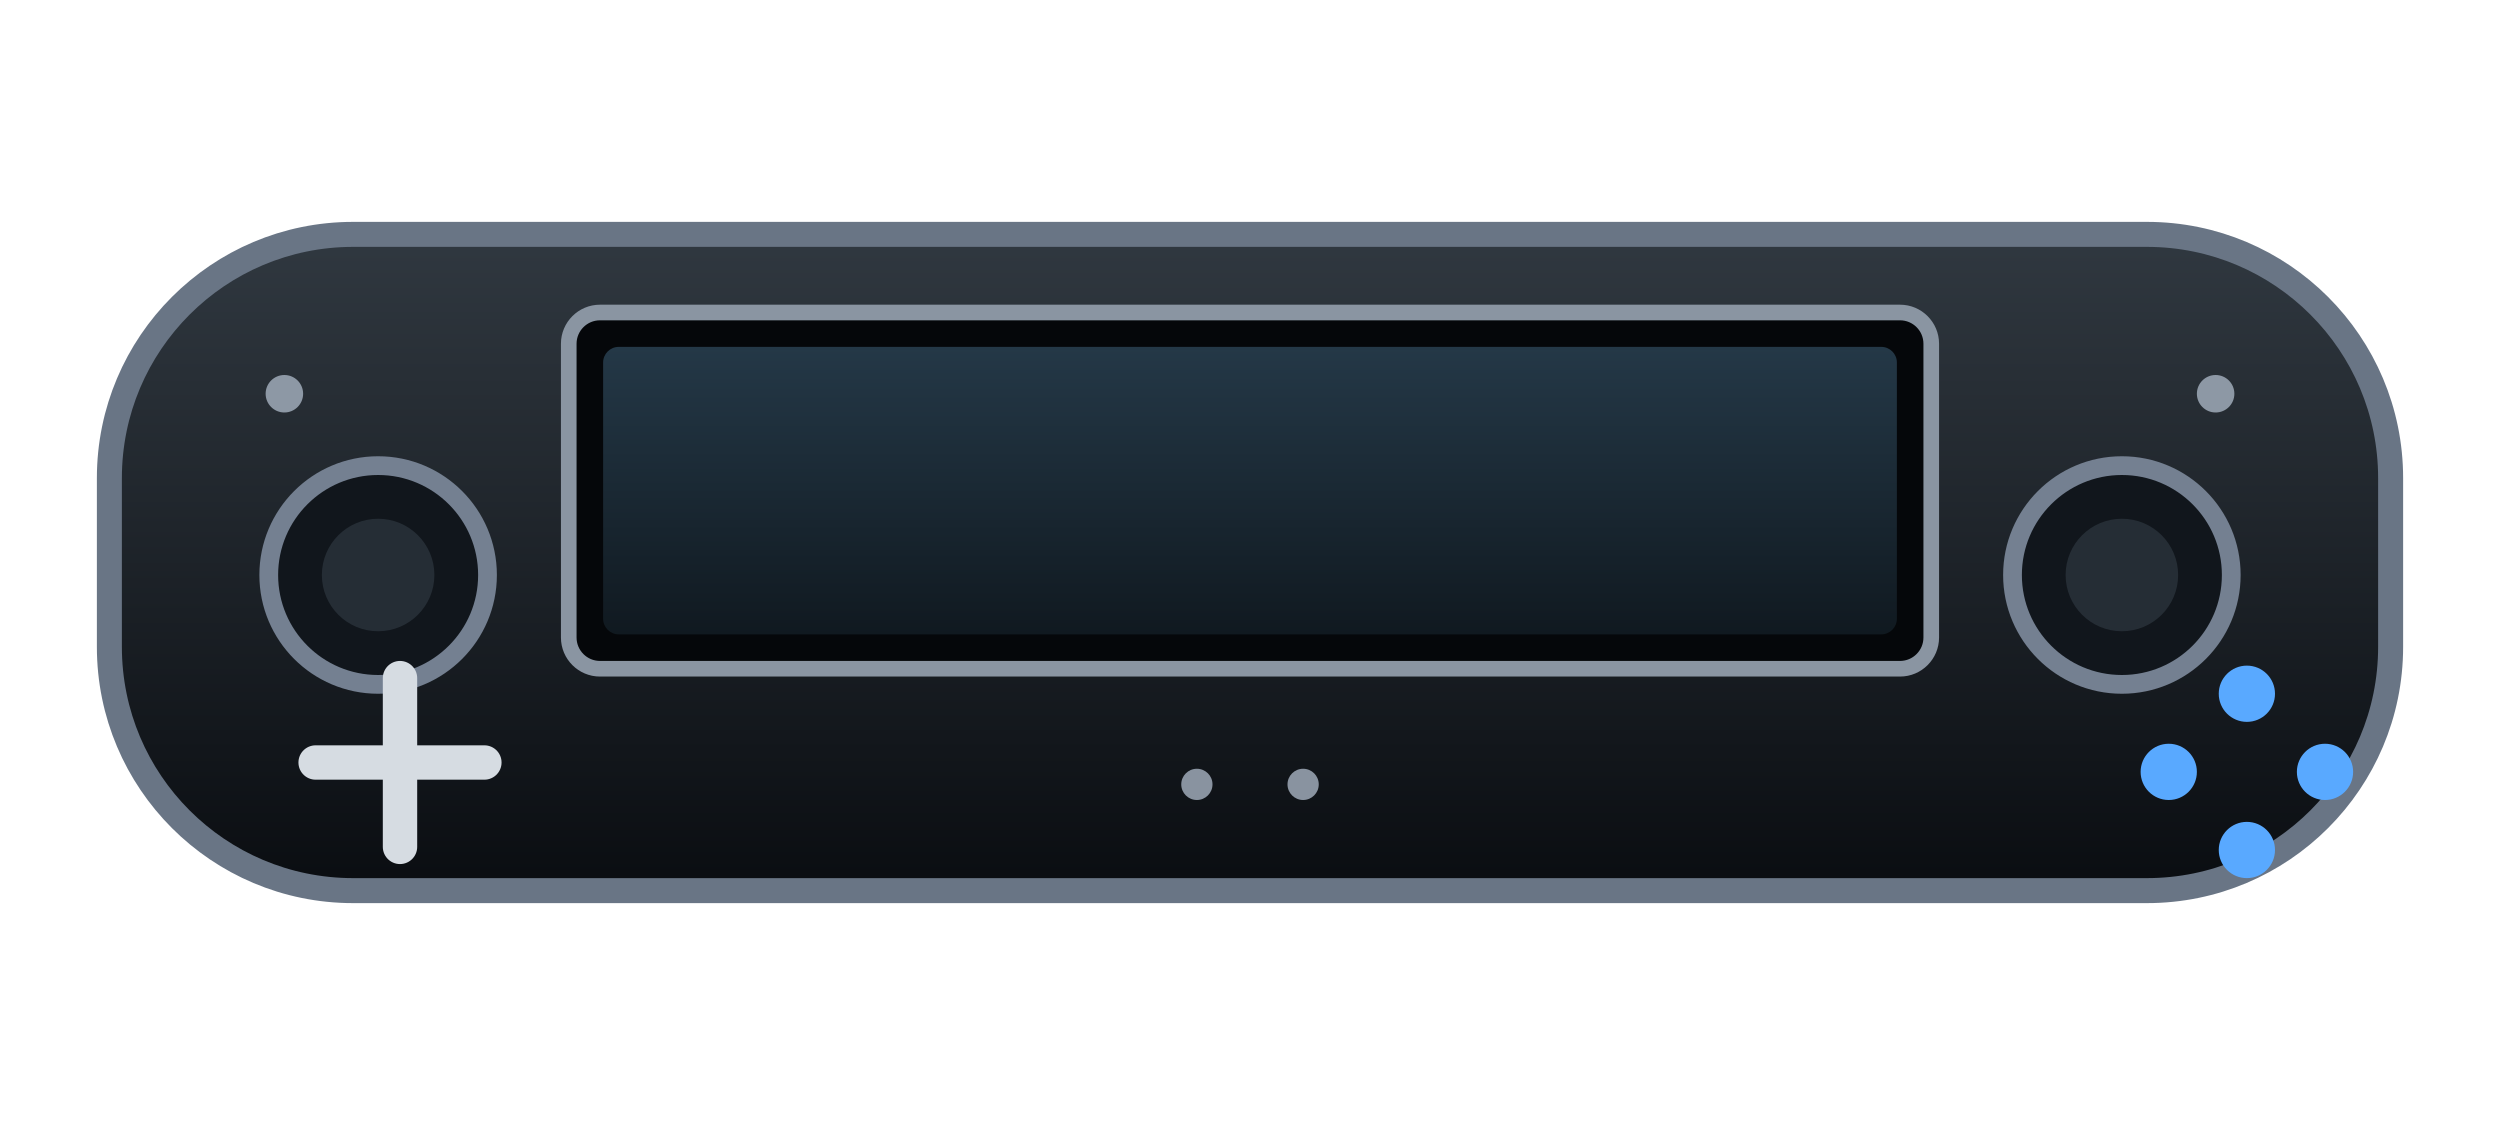
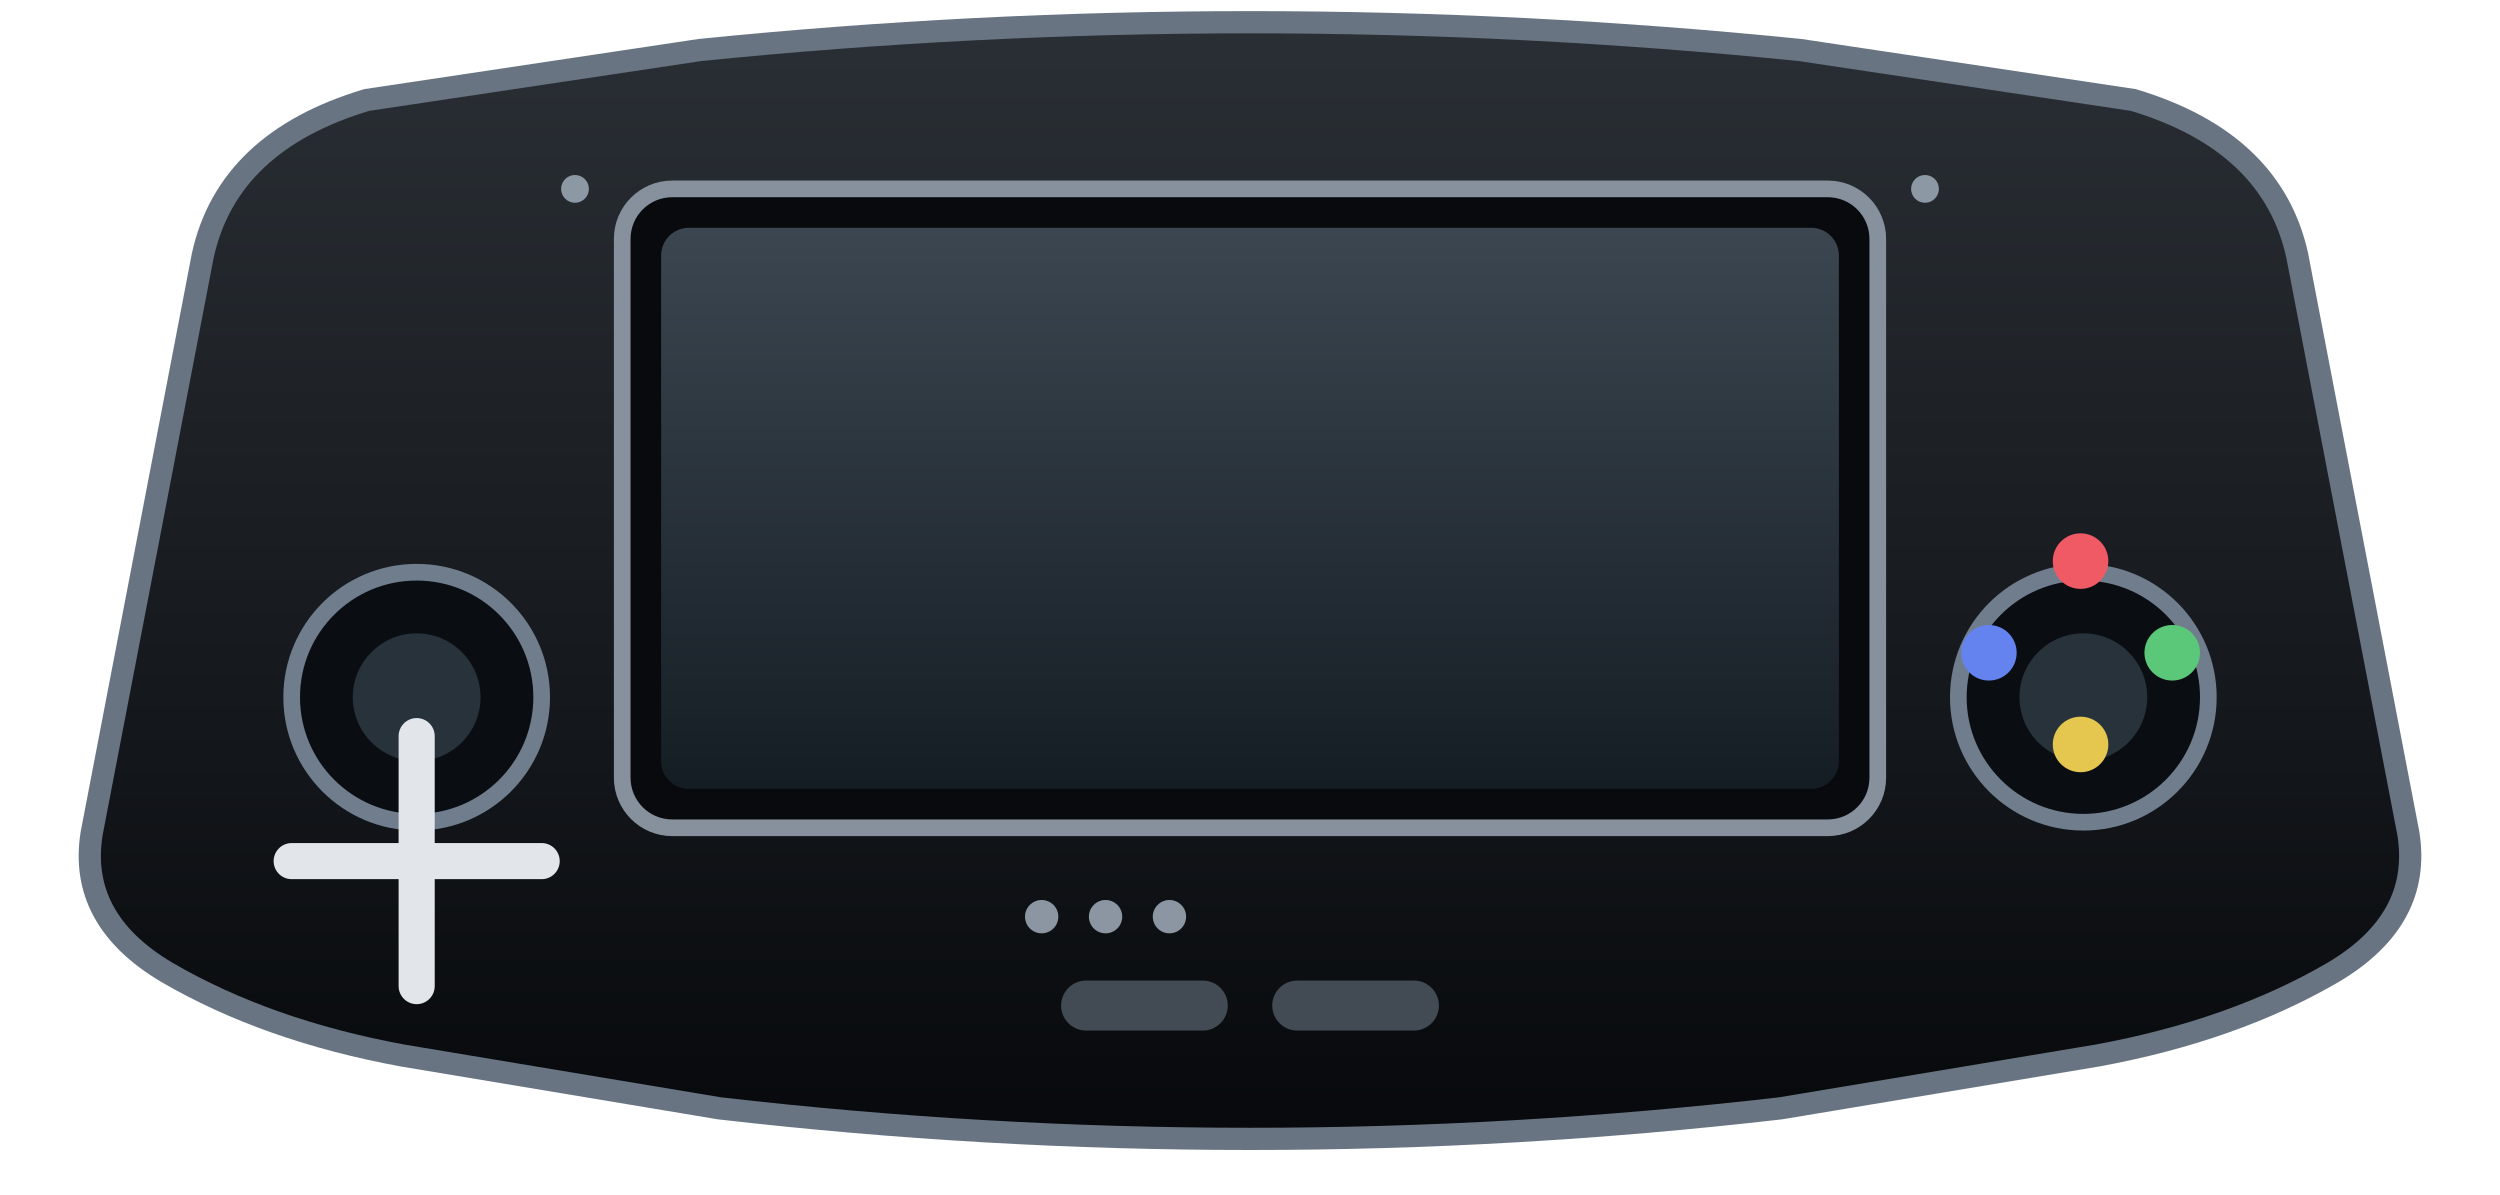
- <svg xmlns="http://www.w3.org/2000/svg" viewBox="0 0 800 360" role="img" aria-label="PlayStation Vita handheld illustration">
+ <svg xmlns="http://www.w3.org/2000/svg" viewBox="0 0 900 430" role="img" aria-label="PlayStation Vita handheld illustration">
  <defs>
-     <linearGradient id="b" x1="0" y1="0" x2="0" y2="1">
-       <stop stop-color="#303840" />
-       <stop offset="1" stop-color="#0a0d11" />
+     <linearGradient id="body" x1="0" y1="0" x2="0" y2="1">
+       <stop stop-color="#2a2f35" />
+       <stop offset="1" stop-color="#07090c" />
    </linearGradient>
-     <linearGradient id="s" x1="0" y1="0" x2="0" y2="1">
-       <stop stop-color="#243847" />
-       <stop offset="1" stop-color="#101920" />
+     <linearGradient id="screen" x1="0" y1="0" x2="0" y2="1">
+       <stop stop-color="#3b4650" />
+       <stop offset="1" stop-color="#151d24" />
    </linearGradient>
  </defs>
-   <rect x="35" y="75" width="730" height="210" rx="78" fill="url(#b)" stroke="#697585" stroke-width="8" />
-   <rect x="182" y="100" width="436" height="114" rx="10" fill="#05070a" stroke="#8a95a2" stroke-width="5" />
-   <rect x="193" y="111" width="414" height="92" rx="5" fill="url(#s)" />
-   <circle cx="121" cy="184" r="35" fill="#11161c" stroke="#748091" stroke-width="6" />
-   <circle cx="121" cy="184" r="18" fill="#252d35" />
-   <circle cx="679" cy="184" r="35" fill="#11161c" stroke="#748091" stroke-width="6" />
-   <circle cx="679" cy="184" r="18" fill="#252d35" />
-   <circle cx="91" cy="126" r="6" fill="#8d98a5" />
-   <circle cx="709" cy="126" r="6" fill="#8d98a5" />
-   <path d="M101 244h54M128 217v54" stroke="#d6dce2" stroke-width="11" stroke-linecap="round" />
-   <circle cx="694" cy="247" r="9" fill="#59a9ff" />
-   <circle cx="719" cy="272" r="9" fill="#59a9ff" />
-   <circle cx="744" cy="247" r="9" fill="#59a9ff" />
-   <circle cx="719" cy="222" r="9" fill="#59a9ff" />
-   <circle cx="383" cy="251" r="5" fill="#8993a0" />
-   <circle cx="417" cy="251" r="5" fill="#8993a0" />
+   <path d="M73 92Q82 51 132 36L252 18Q450 -2 648 18L768 36Q818 51 827 92L867 300Q872 331 840 350Q804 371 755 380L641 399Q450 421 259 399L145 380Q96 371 60 350Q28 331 33 300Z" fill="url(#body)" stroke="#687482" stroke-width="8" />
+   <rect x="224" y="68" width="452" height="230" rx="18" fill="#080a0d" stroke="#86919d" stroke-width="6" />
+   <rect x="238" y="82" width="424" height="202" rx="10" fill="url(#screen)" />
+   <circle cx="150" cy="251" r="45" fill="#0a0d11" stroke="#707d8d" stroke-width="6" />
+   <circle cx="150" cy="251" r="23" fill="#27323b" />
+   <circle cx="750" cy="251" r="45" fill="#0a0d11" stroke="#707d8d" stroke-width="6" />
+   <circle cx="750" cy="251" r="23" fill="#27323b" />
+   <path d="M105 310h90M150 265v90" stroke="#e2e6ea" stroke-width="13" stroke-linecap="round" />
+   <circle cx="749" cy="202" r="10" fill="#ef5a65" />
+   <circle cx="782" cy="235" r="10" fill="#5bc778" />
+   <circle cx="749" cy="268" r="10" fill="#e5c750" />
+   <circle cx="716" cy="235" r="10" fill="#6483ef" />
+   <circle cx="375" cy="330" r="6" fill="#8b96a2" />
+   <circle cx="398" cy="330" r="6" fill="#8b96a2" />
+   <circle cx="421" cy="330" r="6" fill="#8b96a2" />
+   <rect x="382" y="353" width="60" height="18" rx="9" fill="#424b54" />
+   <rect x="458" y="353" width="60" height="18" rx="9" fill="#424b54" />
+   <circle cx="207" cy="68" r="5" fill="#8d98a5" />
+   <circle cx="693" cy="68" r="5" fill="#8d98a5" />
</svg>
